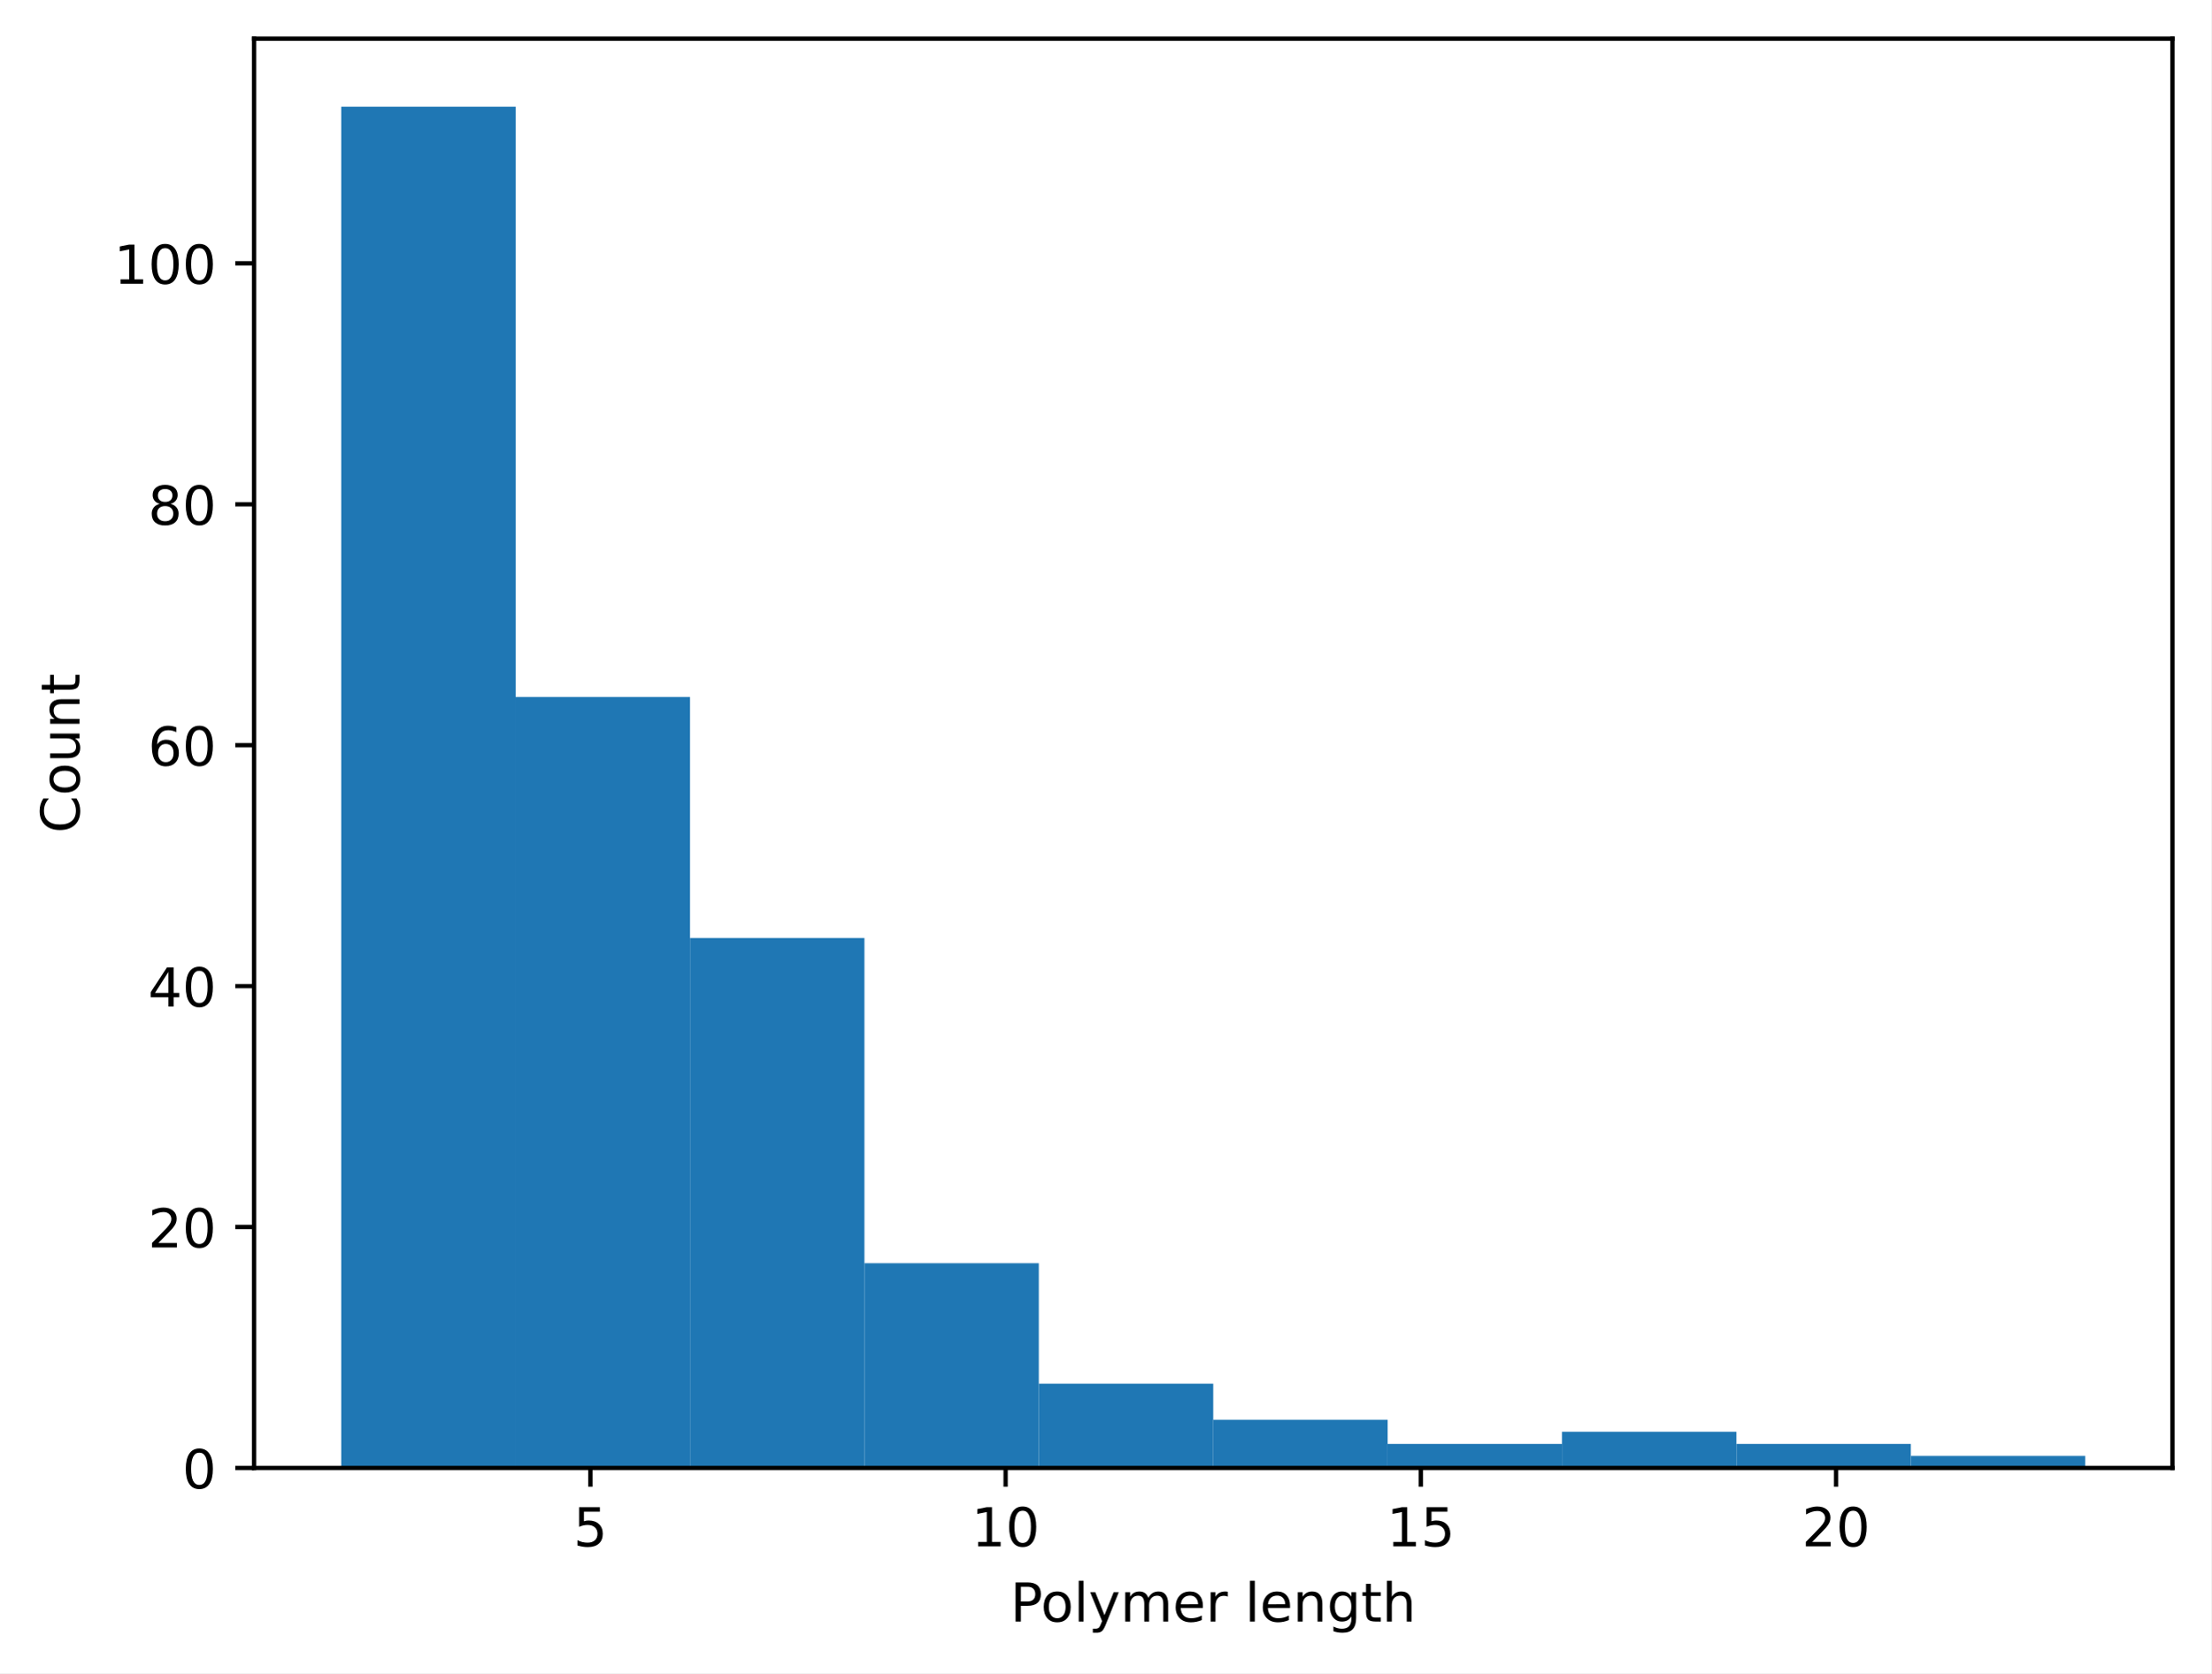
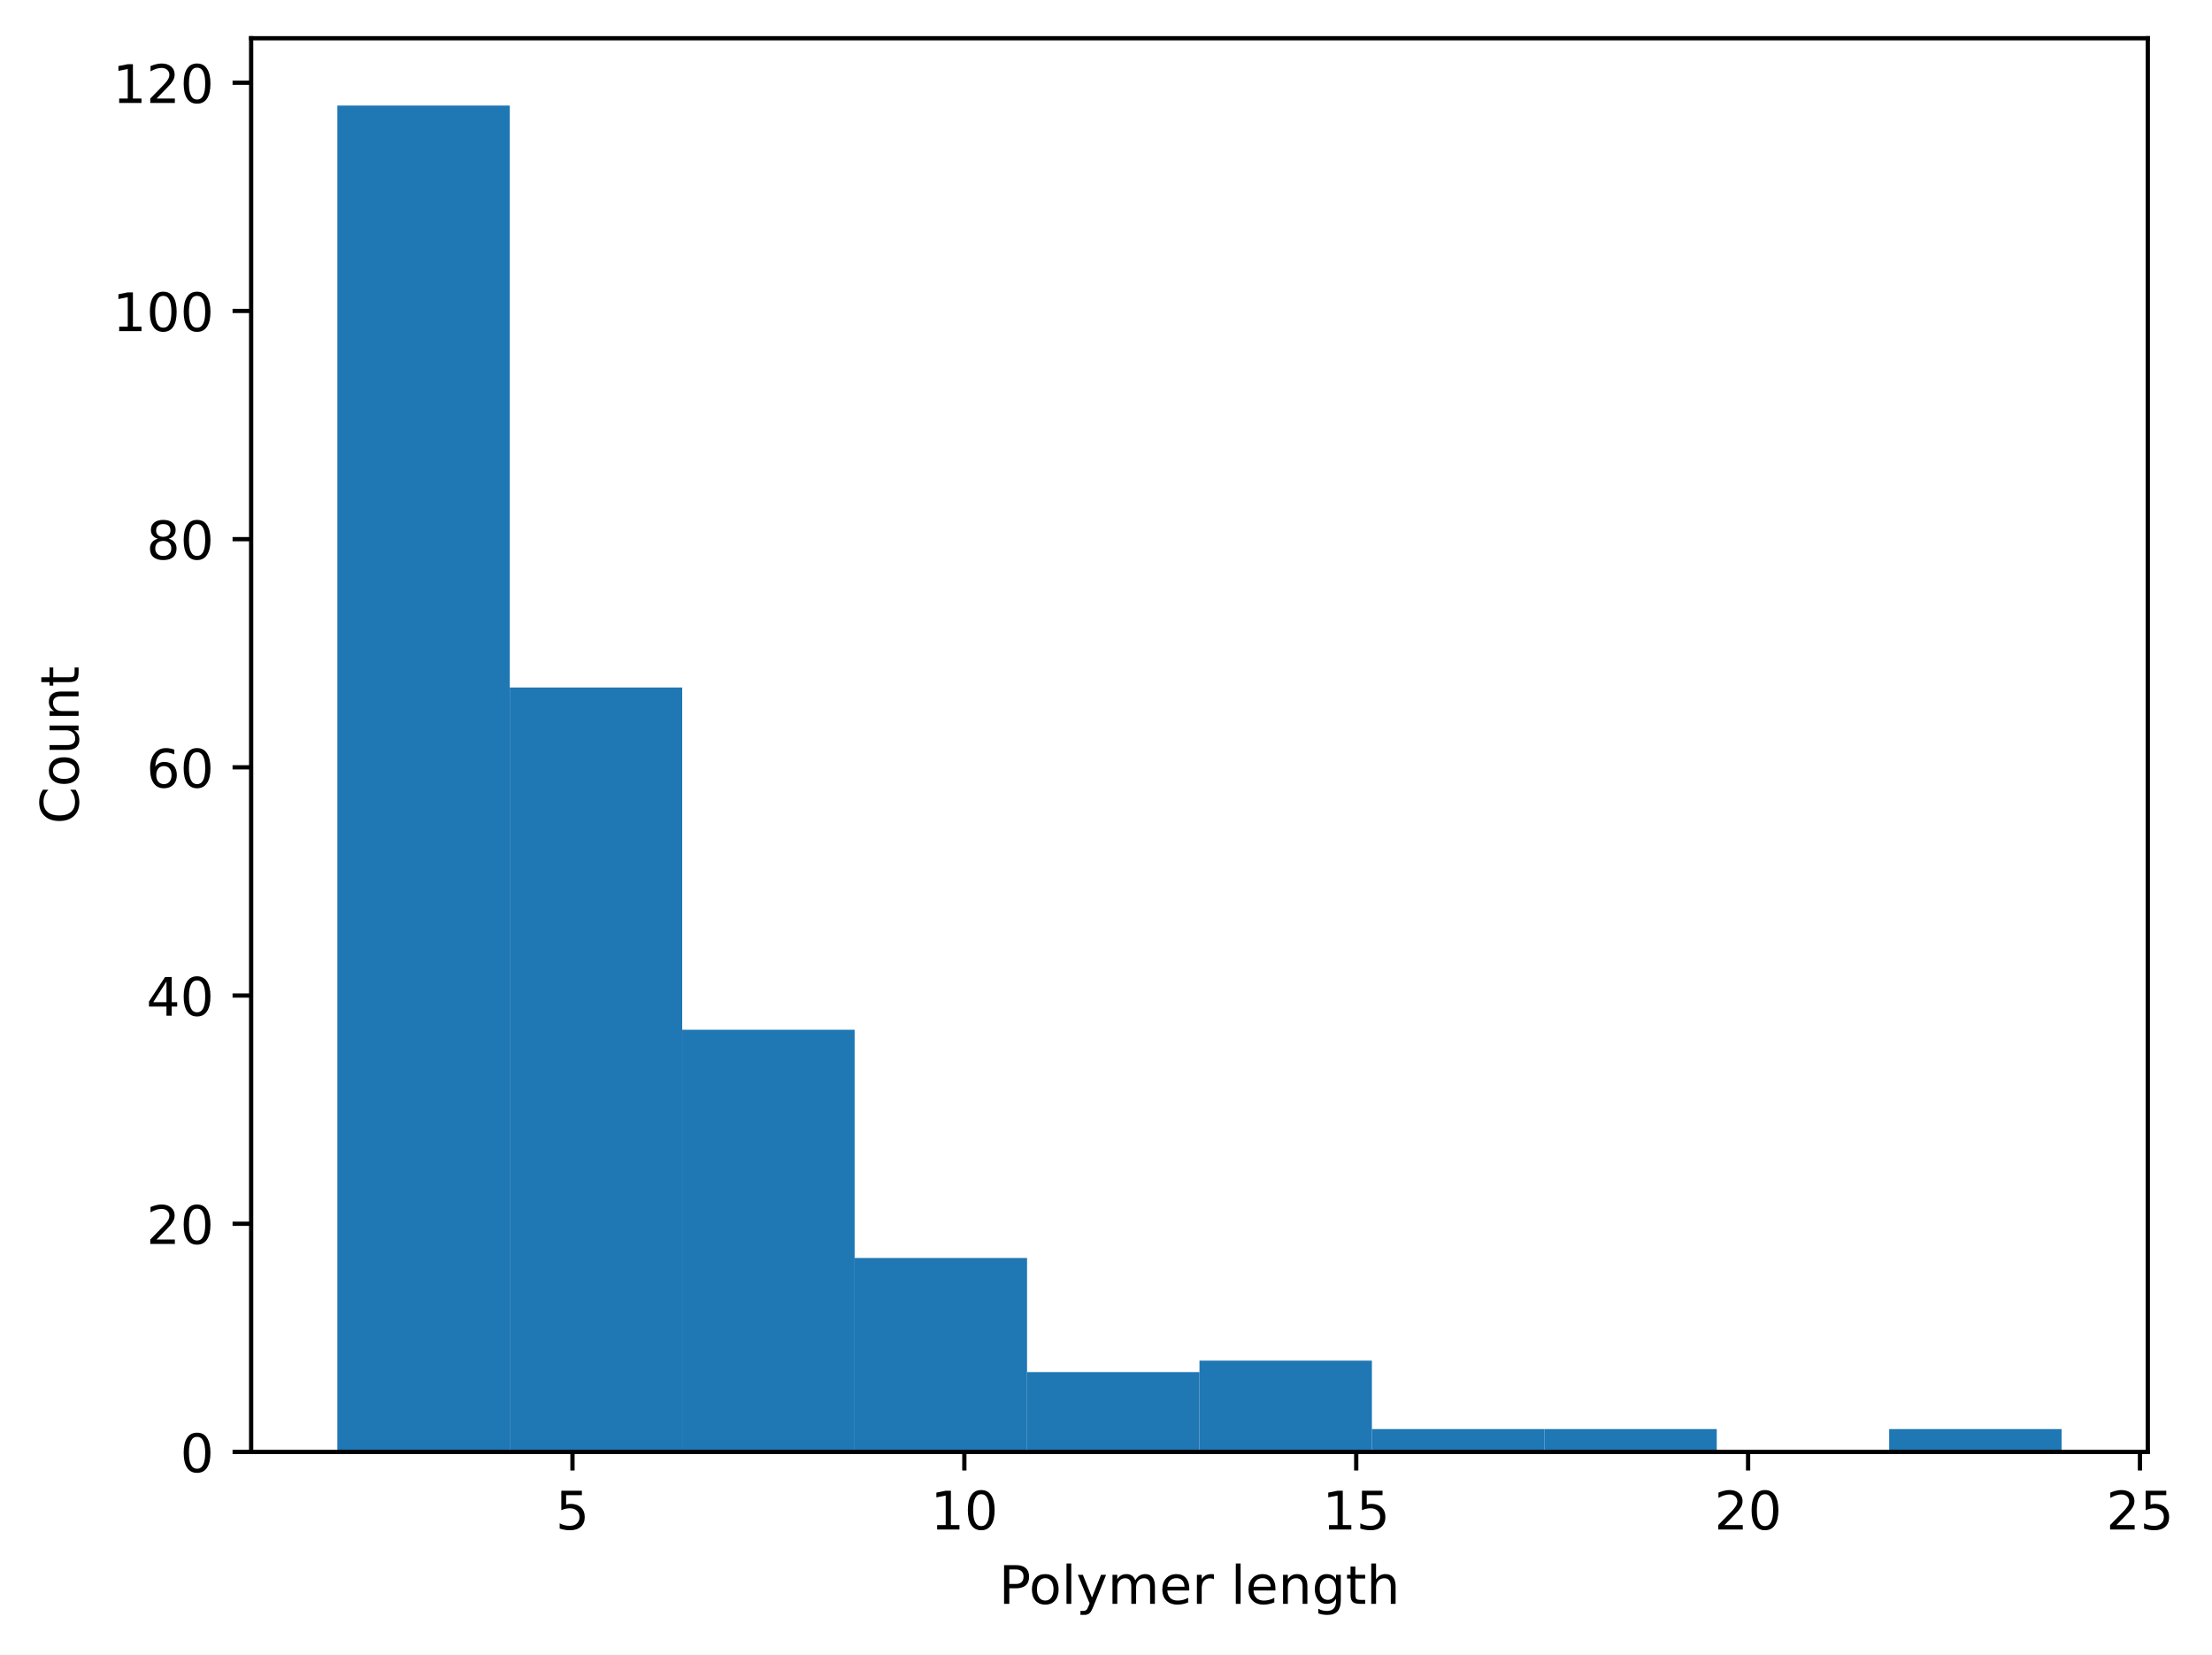
- <svg xmlns="http://www.w3.org/2000/svg" xmlns:xlink="http://www.w3.org/1999/xlink" width="411.608pt" height="311.513pt" viewBox="0 0 411.608 311.513" version="1.1">
+ <svg xmlns="http://www.w3.org/2000/svg" xmlns:xlink="http://www.w3.org/1999/xlink" width="416.494pt" height="311.513pt" viewBox="0 0 416.494 311.513" version="1.1">
  <defs>
    <style type="text/css">*{stroke-linejoin: round; stroke-linecap: butt}</style>
  </defs>
  <g id="figure_1">
    <g id="patch_1">
-       <path d="M 0 311.513  L 411.608 311.513  L 411.608 0  L 0 0  z " style="fill: #ffffff" />
+       <path d="M 0 311.513  L 416.494 311.513  L 416.494 0  L 0 0  z " style="fill: #ffffff" />
    </g>
    <g id="axes_1">
      <g id="patch_2">
        <path d="M 47.288 273.312  L 404.408 273.312  L 404.408 7.2  L 47.288 7.2  z " style="fill: #ffffff" />
      </g>
      <g id="patch_3">
-         <path d="M 63.52 273.312  L 95.986 273.312  L 95.986 19.872  L 63.52 19.872  z " clip-path="url(#pb60ceb083a)" style="fill: #1f77b4" />
+         <path d="M 63.52 273.312  L 95.986 273.312  L 95.986 19.872  L 63.52 19.872  z " clip-path="url(#pd9d0686a06)" style="fill: #1f77b4" />
      </g>
      <g id="patch_4">
-         <path d="M 95.986 273.312  L 128.451 273.312  L 128.451 129.771  L 95.986 129.771  z " clip-path="url(#pb60ceb083a)" style="fill: #1f77b4" />
+         <path d="M 95.986 273.312  L 128.451 273.312  L 128.451 129.41  L 95.986 129.41  z " clip-path="url(#pd9d0686a06)" style="fill: #1f77b4" />
      </g>
      <g id="patch_5">
-         <path d="M 128.451 273.312  L 160.917 273.312  L 160.917 174.627  L 128.451 174.627  z " clip-path="url(#pb60ceb083a)" style="fill: #1f77b4" />
+         <path d="M 128.451 273.312  L 160.917 273.312  L 160.917 193.844  L 128.451 193.844  z " clip-path="url(#pd9d0686a06)" style="fill: #1f77b4" />
      </g>
      <g id="patch_6">
-         <path d="M 160.917 273.312  L 193.382 273.312  L 193.382 235.184  L 160.917 235.184  z " clip-path="url(#pb60ceb083a)" style="fill: #1f77b4" />
+         <path d="M 160.917 273.312  L 193.382 273.312  L 193.382 236.799  L 160.917 236.799  z " clip-path="url(#pd9d0686a06)" style="fill: #1f77b4" />
      </g>
      <g id="patch_7">
-         <path d="M 193.382 273.312  L 225.847 273.312  L 225.847 257.612  L 193.382 257.612  z " clip-path="url(#pb60ceb083a)" style="fill: #1f77b4" />
+         <path d="M 193.382 273.312  L 225.847 273.312  L 225.847 258.277  L 193.382 258.277  z " clip-path="url(#pd9d0686a06)" style="fill: #1f77b4" />
      </g>
      <g id="patch_8">
-         <path d="M 225.847 273.312  L 258.313 273.312  L 258.313 264.341  L 225.847 264.341  z " clip-path="url(#pb60ceb083a)" style="fill: #1f77b4" />
+         <path d="M 225.847 273.312  L 258.313 273.312  L 258.313 256.13  L 225.847 256.13  z " clip-path="url(#pd9d0686a06)" style="fill: #1f77b4" />
      </g>
      <g id="patch_9">
-         <path d="M 258.313 273.312  L 290.778 273.312  L 290.778 268.826  L 258.313 268.826  z " clip-path="url(#pb60ceb083a)" style="fill: #1f77b4" />
+         <path d="M 258.313 273.312  L 290.778 273.312  L 290.778 269.016  L 258.313 269.016  z " clip-path="url(#pd9d0686a06)" style="fill: #1f77b4" />
      </g>
      <g id="patch_10">
-         <path d="M 290.778 273.312  L 323.244 273.312  L 323.244 266.584  L 290.778 266.584  z " clip-path="url(#pb60ceb083a)" style="fill: #1f77b4" />
+         <path d="M 290.778 273.312  L 323.244 273.312  L 323.244 269.016  L 290.778 269.016  z " clip-path="url(#pd9d0686a06)" style="fill: #1f77b4" />
      </g>
      <g id="patch_11">
-         <path d="M 323.244 273.312  L 355.709 273.312  L 355.709 268.826  L 323.244 268.826  z " clip-path="url(#pb60ceb083a)" style="fill: #1f77b4" />
+         <path d="M 323.244 273.312  L 355.709 273.312  L 355.709 273.312  L 323.244 273.312  z " clip-path="url(#pd9d0686a06)" style="fill: #1f77b4" />
      </g>
      <g id="patch_12">
-         <path d="M 355.709 273.312  L 388.175 273.312  L 388.175 271.069  L 355.709 271.069  z " clip-path="url(#pb60ceb083a)" style="fill: #1f77b4" />
+         <path d="M 355.709 273.312  L 388.175 273.312  L 388.175 269.016  L 355.709 269.016  z " clip-path="url(#pd9d0686a06)" style="fill: #1f77b4" />
      </g>
      <g id="matplotlib.axis_1">
        <g id="xtick_1">
          <g id="line2d_1">
            <defs>
-               <path id="mb12ff80b14" d="M 0 0  L 0 3.5  " style="stroke: #000000; stroke-width: 0.8" />
-             </defs>
-             <g>
-               <use xlink:href="#mb12ff80b14" x="109.899" y="273.312" style="stroke: #000000; stroke-width: 0.8" />
+               <path id="maa85de62a4" d="M 0 0  L 0 3.5  " style="stroke: #000000; stroke-width: 0.8" />
+             </defs>
+             <g>
+               <use xlink:href="#maa85de62a4" x="107.791" y="273.312" style="stroke: #000000; stroke-width: 0.8" />
            </g>
          </g>
          <g id="text_1">
-             <g transform="translate(106.7182 287.9097) scale(0.1 -0.1)">
+             <g transform="translate(104.6101 287.9097) scale(0.1 -0.1)">
              <defs>
                <path id="DejaVuSans-18" d="M 691 4666  L 3169 4666  L 3169 4134  L 1269 4134  L 1269 2991  Q 1406 3038 1543 3061  Q 1681 3084 1819 3084  Q 2600 3084 3056 2656  Q 3513 2228 3513 1497  Q 3513 744 3044 326  Q 2575 -91 1722 -91  Q 1428 -91 1123 -41  Q 819 9 494 109  L 494 744  Q 775 591 1075 516  Q 1375 441 1709 441  Q 2250 441 2565 725  Q 2881 1009 2881 1497  Q 2881 1984 2565 2268  Q 2250 2553 1709 2553  Q 1456 2553 1204 2497  Q 953 2441 691 2322  L 691 4666  z " transform="scale(0.015625)" />
              </defs>
              <use xlink:href="#DejaVuSans-18" />
            </g>
          </g>
        </g>
        <g id="xtick_2">
          <g id="line2d_2">
            <g>
-               <use xlink:href="#mb12ff80b14" x="187.198" y="273.312" style="stroke: #000000; stroke-width: 0.8" />
+               <use xlink:href="#maa85de62a4" x="181.576" y="273.312" style="stroke: #000000; stroke-width: 0.8" />
            </g>
          </g>
          <g id="text_2">
-             <g transform="translate(180.8356 287.9097) scale(0.1 -0.1)">
+             <g transform="translate(175.2139 287.9097) scale(0.1 -0.1)">
              <defs>
                <path id="DejaVuSans-14" d="M 794 531  L 1825 531  L 1825 4091  L 703 3866  L 703 4441  L 1819 4666  L 2450 4666  L 2450 531  L 3481 531  L 3481 0  L 794 0  L 794 531  z " transform="scale(0.015625)" />
                <path id="DejaVuSans-13" d="M 2034 4250  Q 1547 4250 1301 3770  Q 1056 3291 1056 2328  Q 1056 1369 1301 889  Q 1547 409 2034 409  Q 2525 409 2770 889  Q 3016 1369 3016 2328  Q 3016 3291 2770 3770  Q 2525 4250 2034 4250  z M 2034 4750  Q 2819 4750 3233 4129  Q 3647 3509 3647 2328  Q 3647 1150 3233 529  Q 2819 -91 2034 -91  Q 1250 -91 836 529  Q 422 1150 422 2328  Q 422 3509 836 4129  Q 1250 4750 2034 4750  z " transform="scale(0.015625)" />
              </defs>
              <use xlink:href="#DejaVuSans-14" />
              <use xlink:href="#DejaVuSans-13" transform="translate(63.625 0)" />
            </g>
          </g>
        </g>
        <g id="xtick_3">
          <g id="line2d_3">
            <g>
-               <use xlink:href="#mb12ff80b14" x="264.497" y="273.312" style="stroke: #000000; stroke-width: 0.8" />
+               <use xlink:href="#maa85de62a4" x="255.362" y="273.312" style="stroke: #000000; stroke-width: 0.8" />
            </g>
          </g>
          <g id="text_3">
-             <g transform="translate(258.1344 287.9097) scale(0.1 -0.1)">
+             <g transform="translate(248.9991 287.9097) scale(0.1 -0.1)">
              <use xlink:href="#DejaVuSans-14" />
              <use xlink:href="#DejaVuSans-18" transform="translate(63.625 0)" />
            </g>
          </g>
        </g>
        <g id="xtick_4">
          <g id="line2d_4">
            <g>
-               <use xlink:href="#mb12ff80b14" x="341.796" y="273.312" style="stroke: #000000; stroke-width: 0.8" />
+               <use xlink:href="#maa85de62a4" x="329.147" y="273.312" style="stroke: #000000; stroke-width: 0.8" />
            </g>
          </g>
          <g id="text_4">
-             <g transform="translate(335.4331 287.9097) scale(0.1 -0.1)">
+             <g transform="translate(322.7842 287.9097) scale(0.1 -0.1)">
              <defs>
                <path id="DejaVuSans-15" d="M 1228 531  L 3431 531  L 3431 0  L 469 0  L 469 531  Q 828 903 1448 1529  Q 2069 2156 2228 2338  Q 2531 2678 2651 2914  Q 2772 3150 2772 3378  Q 2772 3750 2511 3984  Q 2250 4219 1831 4219  Q 1534 4219 1204 4116  Q 875 4013 500 3803  L 500 4441  Q 881 4594 1212 4672  Q 1544 4750 1819 4750  Q 2544 4750 2975 4387  Q 3406 4025 3406 3419  Q 3406 3131 3298 2873  Q 3191 2616 2906 2266  Q 2828 2175 2409 1742  Q 1991 1309 1228 531  z " transform="scale(0.015625)" />
              </defs>
              <use xlink:href="#DejaVuSans-15" />
              <use xlink:href="#DejaVuSans-13" transform="translate(63.625 0)" />
            </g>
          </g>
        </g>
-         <g id="text_5">
+         <g id="xtick_5">
+           <g id="line2d_5">
+             <g>
+               <use xlink:href="#maa85de62a4" x="402.932" y="273.312" style="stroke: #000000; stroke-width: 0.8" />
+             </g>
+           </g>
+           <g id="text_5">
+             <g transform="translate(396.5693 287.9097) scale(0.1 -0.1)">
+               <use xlink:href="#DejaVuSans-15" />
+               <use xlink:href="#DejaVuSans-18" transform="translate(63.625 0)" />
+             </g>
+           </g>
+         </g>
+         <g id="text_6">
          <g transform="translate(188.0741 301.9104) scale(0.1 -0.1)">
            <defs>
              <path id="DejaVuSans-33" d="M 1259 4147  L 1259 2394  L 2053 2394  Q 2494 2394 2734 2622  Q 2975 2850 2975 3272  Q 2975 3691 2734 3919  Q 2494 4147 2053 4147  L 1259 4147  z M 628 4666  L 2053 4666  Q 2838 4666 3239 4311  Q 3641 3956 3641 3272  Q 3641 2581 3239 2228  Q 2838 1875 2053 1875  L 1259 1875  L 1259 0  L 628 0  L 628 4666  z " transform="scale(0.015625)" />
              <path id="DejaVuSans-52" d="M 1959 3097  Q 1497 3097 1228 2736  Q 959 2375 959 1747  Q 959 1119 1226 758  Q 1494 397 1959 397  Q 2419 397 2687 759  Q 2956 1122 2956 1747  Q 2956 2369 2687 2733  Q 2419 3097 1959 3097  z M 1959 3584  Q 2709 3584 3137 3096  Q 3566 2609 3566 1747  Q 3566 888 3137 398  Q 2709 -91 1959 -91  Q 1206 -91 779 398  Q 353 888 353 1747  Q 353 2609 779 3096  Q 1206 3584 1959 3584  z " transform="scale(0.015625)" />
              <path id="DejaVuSans-4f" d="M 603 4863  L 1178 4863  L 1178 0  L 603 0  L 603 4863  z " transform="scale(0.015625)" />
              <path id="DejaVuSans-5c" d="M 2059 -325  Q 1816 -950 1584 -1140  Q 1353 -1331 966 -1331  L 506 -1331  L 506 -850  L 844 -850  Q 1081 -850 1212 -737  Q 1344 -625 1503 -206  L 1606 56  L 191 3500  L 800 3500  L 1894 763  L 2988 3500  L 3597 3500  L 2059 -325  z " transform="scale(0.015625)" />
              <path id="DejaVuSans-50" d="M 3328 2828  Q 3544 3216 3844 3400  Q 4144 3584 4550 3584  Q 5097 3584 5394 3201  Q 5691 2819 5691 2113  L 5691 0  L 5113 0  L 5113 2094  Q 5113 2597 4934 2840  Q 4756 3084 4391 3084  Q 3944 3084 3684 2787  Q 3425 2491 3425 1978  L 3425 0  L 2847 0  L 2847 2094  Q 2847 2600 2669 2842  Q 2491 3084 2119 3084  Q 1678 3084 1418 2786  Q 1159 2488 1159 1978  L 1159 0  L 581 0  L 581 3500  L 1159 3500  L 1159 2956  Q 1356 3278 1631 3431  Q 1906 3584 2284 3584  Q 2666 3584 2933 3390  Q 3200 3197 3328 2828  z " transform="scale(0.015625)" />
              <path id="DejaVuSans-48" d="M 3597 1894  L 3597 1613  L 953 1613  Q 991 1019 1311 708  Q 1631 397 2203 397  Q 2534 397 2845 478  Q 3156 559 3463 722  L 3463 178  Q 3153 47 2828 -22  Q 2503 -91 2169 -91  Q 1331 -91 842 396  Q 353 884 353 1716  Q 353 2575 817 3079  Q 1281 3584 2069 3584  Q 2775 3584 3186 3129  Q 3597 2675 3597 1894  z M 3022 2063  Q 3016 2534 2758 2815  Q 2500 3097 2075 3097  Q 1594 3097 1305 2825  Q 1016 2553 972 2059  L 3022 2063  z " transform="scale(0.015625)" />
              <path id="DejaVuSans-55" d="M 2631 2963  Q 2534 3019 2420 3045  Q 2306 3072 2169 3072  Q 1681 3072 1420 2755  Q 1159 2438 1159 1844  L 1159 0  L 581 0  L 581 3500  L 1159 3500  L 1159 2956  Q 1341 3275 1631 3429  Q 1922 3584 2338 3584  Q 2397 3584 2469 3576  Q 2541 3569 2628 3553  L 2631 2963  z " transform="scale(0.015625)" />
              <path id="DejaVuSans-3" transform="scale(0.015625)" />
              <path id="DejaVuSans-51" d="M 3513 2113  L 3513 0  L 2938 0  L 2938 2094  Q 2938 2591 2744 2837  Q 2550 3084 2163 3084  Q 1697 3084 1428 2787  Q 1159 2491 1159 1978  L 1159 0  L 581 0  L 581 3500  L 1159 3500  L 1159 2956  Q 1366 3272 1645 3428  Q 1925 3584 2291 3584  Q 2894 3584 3203 3211  Q 3513 2838 3513 2113  z " transform="scale(0.015625)" />
              <path id="DejaVuSans-4a" d="M 2906 1791  Q 2906 2416 2648 2759  Q 2391 3103 1925 3103  Q 1463 3103 1205 2759  Q 947 2416 947 1791  Q 947 1169 1205 825  Q 1463 481 1925 481  Q 2391 481 2648 825  Q 2906 1169 2906 1791  z M 3481 434  Q 3481 -459 3084 -895  Q 2688 -1331 1869 -1331  Q 1566 -1331 1297 -1286  Q 1028 -1241 775 -1147  L 775 -588  Q 1028 -725 1275 -790  Q 1522 -856 1778 -856  Q 2344 -856 2625 -561  Q 2906 -266 2906 331  L 2906 616  Q 2728 306 2450 153  Q 2172 0 1784 0  Q 1141 0 747 490  Q 353 981 353 1791  Q 353 2603 747 3093  Q 1141 3584 1784 3584  Q 2172 3584 2450 3431  Q 2728 3278 2906 2969  L 2906 3500  L 3481 3500  L 3481 434  z " transform="scale(0.015625)" />
              <path id="DejaVuSans-57" d="M 1172 4494  L 1172 3500  L 2356 3500  L 2356 3053  L 1172 3053  L 1172 1153  Q 1172 725 1289 603  Q 1406 481 1766 481  L 2356 481  L 2356 0  L 1766 0  Q 1100 0 847 248  Q 594 497 594 1153  L 594 3053  L 172 3053  L 172 3500  L 594 3500  L 594 4494  L 1172 4494  z " transform="scale(0.015625)" />
              <path id="DejaVuSans-4b" d="M 3513 2113  L 3513 0  L 2938 0  L 2938 2094  Q 2938 2591 2744 2837  Q 2550 3084 2163 3084  Q 1697 3084 1428 2787  Q 1159 2491 1159 1978  L 1159 0  L 581 0  L 581 4863  L 1159 4863  L 1159 2956  Q 1366 3272 1645 3428  Q 1925 3584 2291 3584  Q 2894 3584 3203 3211  Q 3513 2838 3513 2113  z " transform="scale(0.015625)" />
            </defs>
            <use xlink:href="#DejaVuSans-33" />
            <use xlink:href="#DejaVuSans-52" transform="translate(56.73438 0)" />
            <use xlink:href="#DejaVuSans-4f" transform="translate(117.9219 0)" />
            <use xlink:href="#DejaVuSans-5c" transform="translate(145.7031 0)" />
            <use xlink:href="#DejaVuSans-50" transform="translate(204.8906 0)" />
            <use xlink:href="#DejaVuSans-48" transform="translate(302.2969 0)" />
            <use xlink:href="#DejaVuSans-55" transform="translate(363.8281 0)" />
            <use xlink:href="#DejaVuSans-3" transform="translate(404.9375 0)" />
            <use xlink:href="#DejaVuSans-4f" transform="translate(436.7188 0)" />
            <use xlink:href="#DejaVuSans-48" transform="translate(464.5 0)" />
            <use xlink:href="#DejaVuSans-51" transform="translate(526.0312 0)" />
            <use xlink:href="#DejaVuSans-4a" transform="translate(589.4062 0)" />
            <use xlink:href="#DejaVuSans-57" transform="translate(652.8906 0)" />
            <use xlink:href="#DejaVuSans-4b" transform="translate(692.0938 0)" />
          </g>
        </g>
      </g>
      <g id="matplotlib.axis_2">
        <g id="ytick_1">
-           <g id="line2d_5">
-             <defs>
-               <path id="mc72b914648" d="M 0 0  L -3.5 0  " style="stroke: #000000; stroke-width: 0.8" />
-             </defs>
-             <g>
-               <use xlink:href="#mc72b914648" x="47.288" y="273.312" style="stroke: #000000; stroke-width: 0.8" />
-             </g>
-           </g>
-           <g id="text_6">
+           <g id="line2d_6">
+             <defs>
+               <path id="mb296b2e237" d="M 0 0  L -3.5 0  " style="stroke: #000000; stroke-width: 0.8" />
+             </defs>
+             <g>
+               <use xlink:href="#mb296b2e237" x="47.288" y="273.312" style="stroke: #000000; stroke-width: 0.8" />
+             </g>
+           </g>
+           <g id="text_7">
            <g transform="translate(33.925 277.1108) scale(0.1 -0.1)">
              <use xlink:href="#DejaVuSans-13" />
            </g>
          </g>
        </g>
        <g id="ytick_2">
-           <g id="line2d_6">
-             <g>
-               <use xlink:href="#mc72b914648" x="47.288" y="228.455" style="stroke: #000000; stroke-width: 0.8" />
-             </g>
-           </g>
-           <g id="text_7">
-             <g transform="translate(27.5625 232.2542) scale(0.1 -0.1)">
+           <g id="line2d_7">
+             <g>
+               <use xlink:href="#mb296b2e237" x="47.288" y="230.356" style="stroke: #000000; stroke-width: 0.8" />
+             </g>
+           </g>
+           <g id="text_8">
+             <g transform="translate(27.5625 234.1549) scale(0.1 -0.1)">
              <use xlink:href="#DejaVuSans-15" />
              <use xlink:href="#DejaVuSans-13" transform="translate(63.625 0)" />
            </g>
          </g>
        </g>
        <g id="ytick_3">
-           <g id="line2d_7">
-             <g>
-               <use xlink:href="#mc72b914648" x="47.288" y="183.599" style="stroke: #000000; stroke-width: 0.8" />
-             </g>
-           </g>
-           <g id="text_8">
-             <g transform="translate(27.5625 187.3976) scale(0.1 -0.1)">
+           <g id="line2d_8">
+             <g>
+               <use xlink:href="#mb296b2e237" x="47.288" y="187.4" style="stroke: #000000; stroke-width: 0.8" />
+             </g>
+           </g>
+           <g id="text_9">
+             <g transform="translate(27.5625 191.199) scale(0.1 -0.1)">
              <defs>
                <path id="DejaVuSans-17" d="M 2419 4116  L 825 1625  L 2419 1625  L 2419 4116  z M 2253 4666  L 3047 4666  L 3047 1625  L 3713 1625  L 3713 1100  L 3047 1100  L 3047 0  L 2419 0  L 2419 1100  L 313 1100  L 313 1709  L 2253 4666  z " transform="scale(0.015625)" />
              </defs>
              <use xlink:href="#DejaVuSans-17" />
              <use xlink:href="#DejaVuSans-13" transform="translate(63.625 0)" />
            </g>
          </g>
        </g>
        <g id="ytick_4">
-           <g id="line2d_8">
-             <g>
-               <use xlink:href="#mc72b914648" x="47.288" y="138.742" style="stroke: #000000; stroke-width: 0.8" />
-             </g>
-           </g>
-           <g id="text_9">
-             <g transform="translate(27.5625 142.5409) scale(0.1 -0.1)">
+           <g id="line2d_9">
+             <g>
+               <use xlink:href="#mb296b2e237" x="47.288" y="144.444" style="stroke: #000000; stroke-width: 0.8" />
+             </g>
+           </g>
+           <g id="text_10">
+             <g transform="translate(27.5625 148.243) scale(0.1 -0.1)">
              <defs>
                <path id="DejaVuSans-19" d="M 2113 2584  Q 1688 2584 1439 2293  Q 1191 2003 1191 1497  Q 1191 994 1439 701  Q 1688 409 2113 409  Q 2538 409 2786 701  Q 3034 994 3034 1497  Q 3034 2003 2786 2293  Q 2538 2584 2113 2584  z M 3366 4563  L 3366 3988  Q 3128 4100 2886 4159  Q 2644 4219 2406 4219  Q 1781 4219 1451 3797  Q 1122 3375 1075 2522  Q 1259 2794 1537 2939  Q 1816 3084 2150 3084  Q 2853 3084 3261 2657  Q 3669 2231 3669 1497  Q 3669 778 3244 343  Q 2819 -91 2113 -91  Q 1303 -91 875 529  Q 447 1150 447 2328  Q 447 3434 972 4092  Q 1497 4750 2381 4750  Q 2619 4750 2861 4703  Q 3103 4656 3366 4563  z " transform="scale(0.015625)" />
              </defs>
              <use xlink:href="#DejaVuSans-19" />
              <use xlink:href="#DejaVuSans-13" transform="translate(63.625 0)" />
            </g>
          </g>
        </g>
        <g id="ytick_5">
-           <g id="line2d_9">
-             <g>
-               <use xlink:href="#mc72b914648" x="47.288" y="93.885" style="stroke: #000000; stroke-width: 0.8" />
-             </g>
-           </g>
-           <g id="text_10">
-             <g transform="translate(27.5625 97.68428) scale(0.1 -0.1)">
+           <g id="line2d_10">
+             <g>
+               <use xlink:href="#mb296b2e237" x="47.288" y="101.488" style="stroke: #000000; stroke-width: 0.8" />
+             </g>
+           </g>
+           <g id="text_11">
+             <g transform="translate(27.5625 105.2871) scale(0.1 -0.1)">
              <defs>
                <path id="DejaVuSans-1b" d="M 2034 2216  Q 1584 2216 1326 1975  Q 1069 1734 1069 1313  Q 1069 891 1326 650  Q 1584 409 2034 409  Q 2484 409 2743 651  Q 3003 894 3003 1313  Q 3003 1734 2745 1975  Q 2488 2216 2034 2216  z M 1403 2484  Q 997 2584 770 2862  Q 544 3141 544 3541  Q 544 4100 942 4425  Q 1341 4750 2034 4750  Q 2731 4750 3128 4425  Q 3525 4100 3525 3541  Q 3525 3141 3298 2862  Q 3072 2584 2669 2484  Q 3125 2378 3379 2068  Q 3634 1759 3634 1313  Q 3634 634 3220 271  Q 2806 -91 2034 -91  Q 1263 -91 848 271  Q 434 634 434 1313  Q 434 1759 690 2068  Q 947 2378 1403 2484  z M 1172 3481  Q 1172 3119 1398 2916  Q 1625 2713 2034 2713  Q 2441 2713 2670 2916  Q 2900 3119 2900 3481  Q 2900 3844 2670 4047  Q 2441 4250 2034 4250  Q 1625 4250 1398 4047  Q 1172 3844 1172 3481  z " transform="scale(0.015625)" />
              </defs>
              <use xlink:href="#DejaVuSans-1b" />
              <use xlink:href="#DejaVuSans-13" transform="translate(63.625 0)" />
            </g>
          </g>
        </g>
        <g id="ytick_6">
-           <g id="line2d_10">
-             <g>
-               <use xlink:href="#mc72b914648" x="47.288" y="49.029" style="stroke: #000000; stroke-width: 0.8" />
-             </g>
-           </g>
-           <g id="text_11">
-             <g transform="translate(21.2 52.82764) scale(0.1 -0.1)">
+           <g id="line2d_11">
+             <g>
+               <use xlink:href="#mb296b2e237" x="47.288" y="58.532" style="stroke: #000000; stroke-width: 0.8" />
+             </g>
+           </g>
+           <g id="text_12">
+             <g transform="translate(21.2 62.33117) scale(0.1 -0.1)">
              <use xlink:href="#DejaVuSans-14" />
              <use xlink:href="#DejaVuSans-13" transform="translate(63.625 0)" />
              <use xlink:href="#DejaVuSans-13" transform="translate(127.25 0)" />
            </g>
          </g>
        </g>
-         <g id="text_12">
+         <g id="ytick_7">
+           <g id="line2d_12">
+             <g>
+               <use xlink:href="#mb296b2e237" x="47.288" y="15.576" style="stroke: #000000; stroke-width: 0.8" />
+             </g>
+           </g>
+           <g id="text_13">
+             <g transform="translate(21.2 19.37523) scale(0.1 -0.1)">
+               <use xlink:href="#DejaVuSans-14" />
+               <use xlink:href="#DejaVuSans-15" transform="translate(63.625 0)" />
+               <use xlink:href="#DejaVuSans-13" transform="translate(127.25 0)" />
+             </g>
+           </g>
+         </g>
+         <g id="text_14">
          <g transform="translate(14.79766 155.1044) rotate(-90) scale(0.1 -0.1)">
            <defs>
              <path id="DejaVuSans-26" d="M 4122 4306  L 4122 3641  Q 3803 3938 3442 4084  Q 3081 4231 2675 4231  Q 1875 4231 1450 3742  Q 1025 3253 1025 2328  Q 1025 1406 1450 917  Q 1875 428 2675 428  Q 3081 428 3442 575  Q 3803 722 4122 1019  L 4122 359  Q 3791 134 3420 21  Q 3050 -91 2638 -91  Q 1578 -91 968 557  Q 359 1206 359 2328  Q 359 3453 968 4101  Q 1578 4750 2638 4750  Q 3056 4750 3426 4639  Q 3797 4528 4122 4306  z " transform="scale(0.015625)" />
              <path id="DejaVuSans-58" d="M 544 1381  L 544 3500  L 1119 3500  L 1119 1403  Q 1119 906 1312 657  Q 1506 409 1894 409  Q 2359 409 2629 706  Q 2900 1003 2900 1516  L 2900 3500  L 3475 3500  L 3475 0  L 2900 0  L 2900 538  Q 2691 219 2414 64  Q 2138 -91 1772 -91  Q 1169 -91 856 284  Q 544 659 544 1381  z M 1991 3584  L 1991 3584  z " transform="scale(0.015625)" />
            </defs>
            <use xlink:href="#DejaVuSans-26" />
            <use xlink:href="#DejaVuSans-52" transform="translate(69.82812 0)" />
            <use xlink:href="#DejaVuSans-58" transform="translate(131.0156 0)" />
            <use xlink:href="#DejaVuSans-51" transform="translate(194.3906 0)" />
            <use xlink:href="#DejaVuSans-57" transform="translate(257.7656 0)" />
          </g>
        </g>
      </g>
      <g id="patch_13">
        <path d="M 47.288 273.312  L 47.288 7.2  " style="fill: none; stroke: #000000; stroke-width: 0.8; stroke-linejoin: miter; stroke-linecap: square" />
      </g>
      <g id="patch_14">
        <path d="M 404.408 273.312  L 404.408 7.2  " style="fill: none; stroke: #000000; stroke-width: 0.8; stroke-linejoin: miter; stroke-linecap: square" />
      </g>
      <g id="patch_15">
        <path d="M 47.288 273.312  L 404.408 273.312  " style="fill: none; stroke: #000000; stroke-width: 0.8; stroke-linejoin: miter; stroke-linecap: square" />
      </g>
      <g id="patch_16">
        <path d="M 47.288 7.2  L 404.408 7.2  " style="fill: none; stroke: #000000; stroke-width: 0.8; stroke-linejoin: miter; stroke-linecap: square" />
      </g>
    </g>
  </g>
  <defs>
-     <clipPath id="pb60ceb083a">
+     <clipPath id="pd9d0686a06">
      <rect x="47.288" y="7.2" width="357.12" height="266.112" />
    </clipPath>
  </defs>
</svg>
